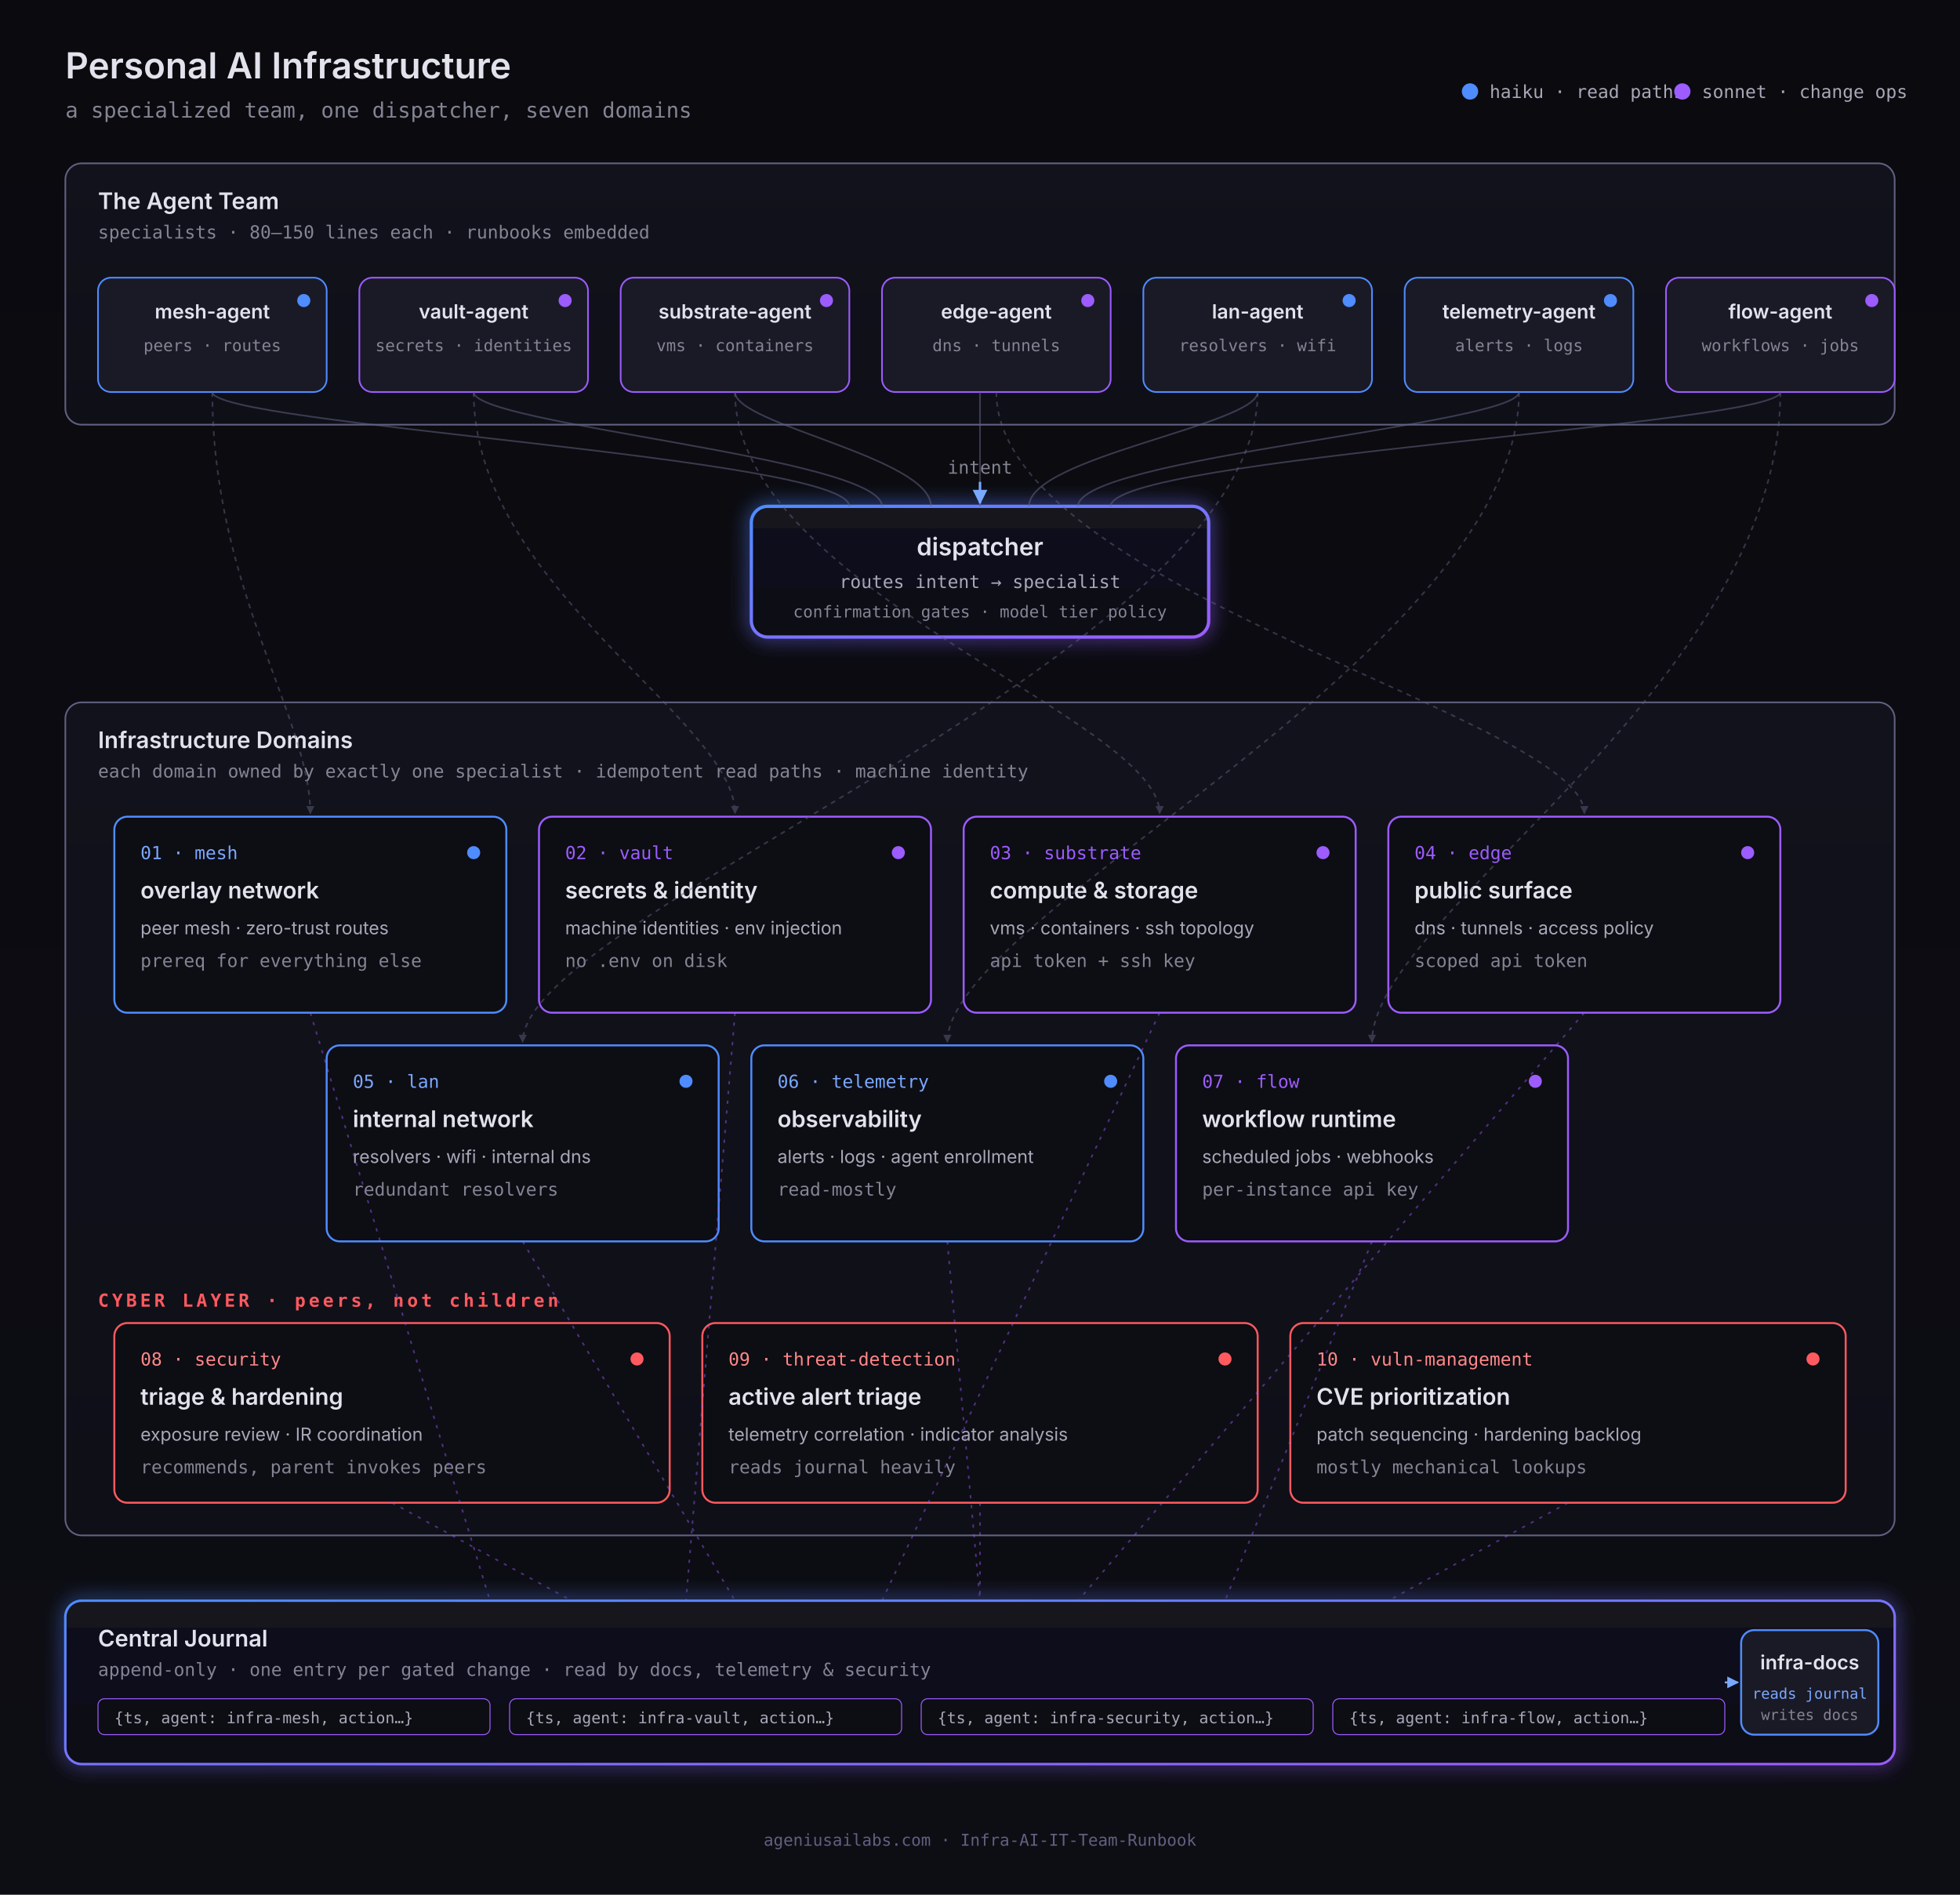
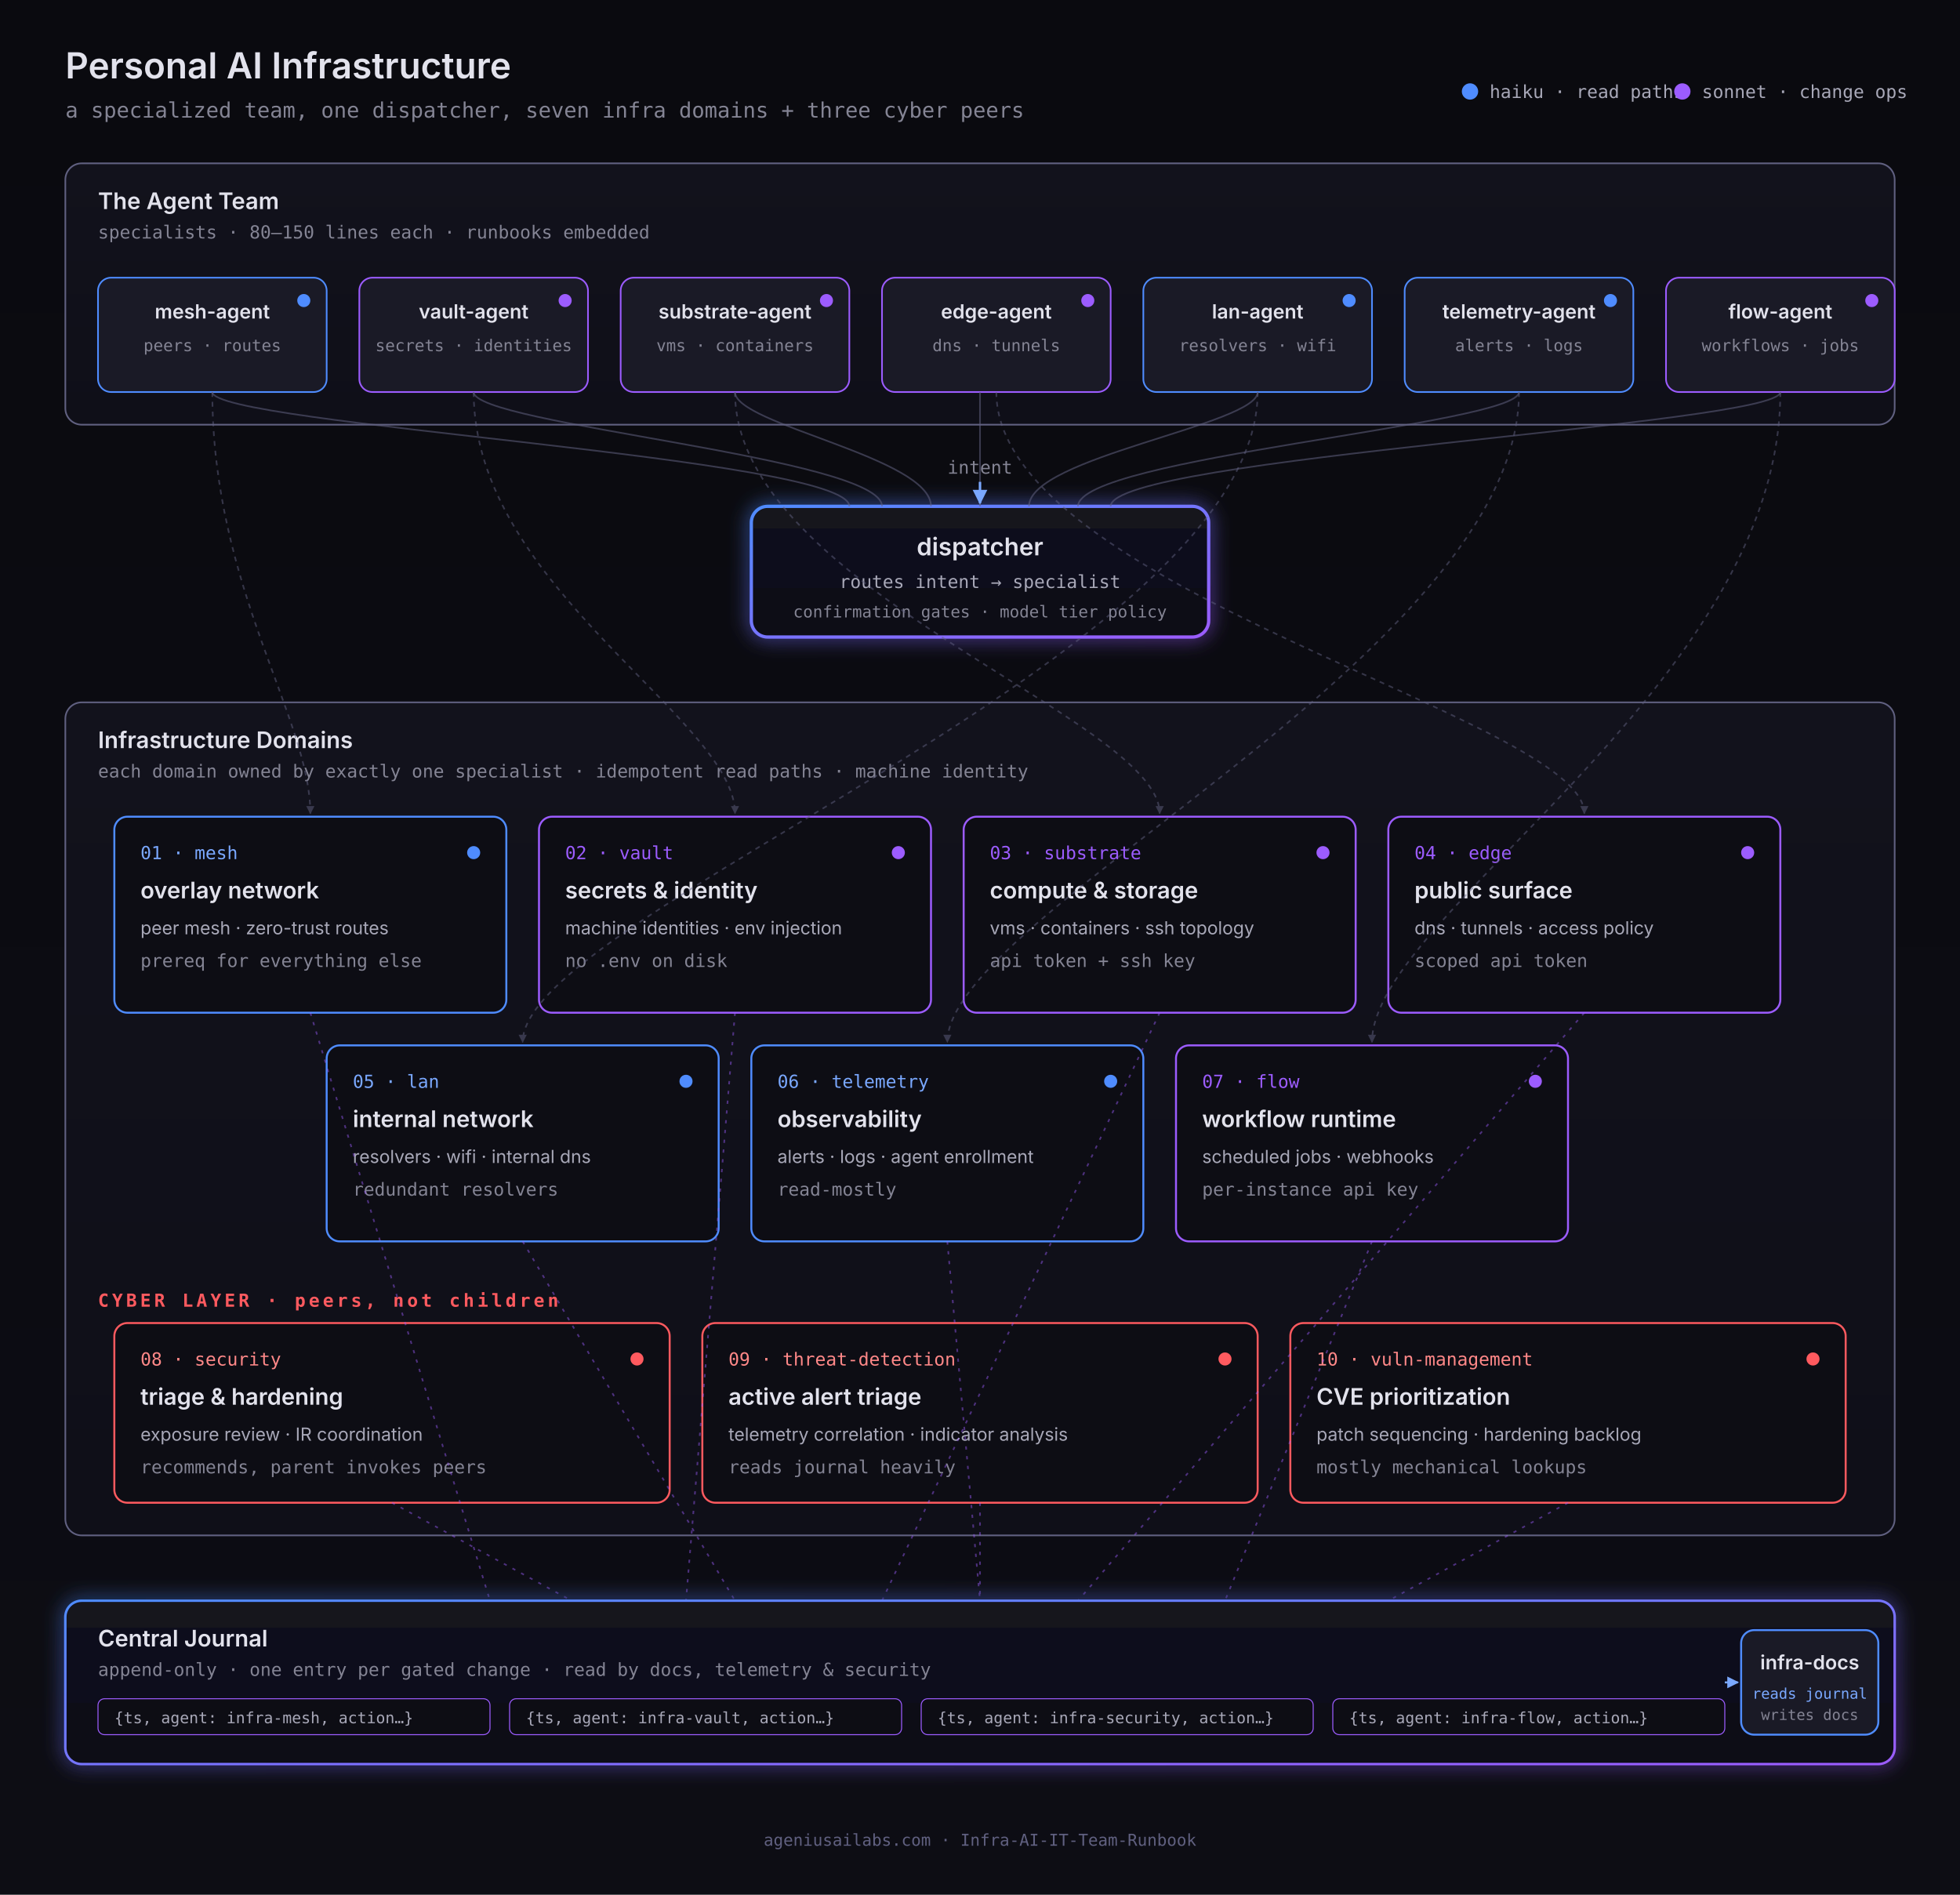
<svg xmlns="http://www.w3.org/2000/svg" viewBox="0 0 1200 1160" role="img" aria-labelledby="diagTitle diagDesc" font-family="Inter, system-ui, sans-serif">
  <defs>
    <linearGradient id="bg" x1="0" y1="0" x2="0" y2="1">
      <stop offset="0" stop-color="#0a0a0f" />
      <stop offset="1" stop-color="#0d0d14" />
    </linearGradient>
    <linearGradient id="brand" x1="0" y1="0" x2="1" y2="1">
      <stop offset="0" stop-color="#4f8cff" />
      <stop offset="1" stop-color="#9c5cff" />
    </linearGradient>
    <linearGradient id="panel" x1="0" y1="0" x2="0" y2="1">
      <stop offset="0" stop-color="#12121c" />
      <stop offset="1" stop-color="#0f0f18" />
    </linearGradient>
    <filter id="glow" x="-20%" y="-20%" width="140%" height="140%">
      <feGaussianBlur stdDeviation="6" result="b" />
      <feMerge>
        <feMergeNode in="b" />
        <feMergeNode in="SourceGraphic" />
      </feMerge>
    </filter>
    <marker id="arrow" viewBox="0 0 10 10" refX="9" refY="5" markerWidth="6" markerHeight="6" orient="auto">
      <path d="M0,0 L10,5 L0,10 z" fill="#7aa8ff" />
    </marker>
    <marker id="arrowDim" viewBox="0 0 10 10" refX="9" refY="5" markerWidth="5" markerHeight="5" orient="auto">
      <path d="M0,0 L10,5 L0,10 z" fill="#606080" />
    </marker>
  </defs>
  <rect width="1200" height="1160" fill="url(#bg)" />
  <text x="40" y="48" fill="#e2e2ec" font-size="22" font-weight="600">Personal AI Infrastructure</text>
-   <text x="40" y="72" fill="#848494" font-size="13" font-family="JetBrains Mono, ui-monospace, monospace">a specialized team, one dispatcher, seven domains</text>
+   <text x="40" y="72" fill="#848494" font-size="13" font-family="JetBrains Mono, ui-monospace, monospace">a specialized team, one dispatcher, seven infra domains + three cyber peers</text>
  <g font-size="11" font-family="JetBrains Mono, ui-monospace, monospace">
    <circle cx="900" cy="56" r="5" fill="#4f8cff" />
    <text x="912" y="60" fill="#a8a8b8">haiku · read paths</text>
    <circle cx="1030" cy="56" r="5" fill="#9c5cff" />
    <text x="1042" y="60" fill="#a8a8b8">sonnet · change ops</text>
  </g>
  <g>
    <rect x="40" y="100" width="1120" height="160" rx="10" fill="url(#panel)" stroke="#606080" stroke-width="1" />
    <text x="60" y="128" fill="#e2e2ec" font-size="14" font-weight="600">The Agent Team</text>
    <text x="60" y="146" fill="#848494" font-size="11" font-family="JetBrains Mono, ui-monospace, monospace">specialists · 80–150 lines each · runbooks embedded</text>
    <g font-size="12">
      <rect x="60" y="170" width="140" height="70" rx="8" fill="#1a1a26" stroke="#4f8cff" stroke-width="1" />
      <text x="130" y="195" text-anchor="middle" fill="#e2e2ec" font-weight="600">mesh-agent</text>
      <text x="130" y="215" text-anchor="middle" fill="#848494" font-size="10" font-family="JetBrains Mono, monospace">peers · routes</text>
      <circle cx="186" cy="184" r="4" fill="#4f8cff" />
      <rect x="220" y="170" width="140" height="70" rx="8" fill="#1a1a26" stroke="#9c5cff" stroke-width="1" />
      <text x="290" y="195" text-anchor="middle" fill="#e2e2ec" font-weight="600">vault-agent</text>
      <text x="290" y="215" text-anchor="middle" fill="#848494" font-size="10" font-family="JetBrains Mono, monospace">secrets · identities</text>
      <circle cx="346" cy="184" r="4" fill="#9c5cff" />
      <rect x="380" y="170" width="140" height="70" rx="8" fill="#1a1a26" stroke="#9c5cff" stroke-width="1" />
      <text x="450" y="195" text-anchor="middle" fill="#e2e2ec" font-weight="600">substrate-agent</text>
      <text x="450" y="215" text-anchor="middle" fill="#848494" font-size="10" font-family="JetBrains Mono, monospace">vms · containers</text>
      <circle cx="506" cy="184" r="4" fill="#9c5cff" />
      <rect x="540" y="170" width="140" height="70" rx="8" fill="#1a1a26" stroke="#9c5cff" stroke-width="1" />
      <text x="610" y="195" text-anchor="middle" fill="#e2e2ec" font-weight="600">edge-agent</text>
      <text x="610" y="215" text-anchor="middle" fill="#848494" font-size="10" font-family="JetBrains Mono, monospace">dns · tunnels</text>
      <circle cx="666" cy="184" r="4" fill="#9c5cff" />
      <rect x="700" y="170" width="140" height="70" rx="8" fill="#1a1a26" stroke="#4f8cff" stroke-width="1" />
      <text x="770" y="195" text-anchor="middle" fill="#e2e2ec" font-weight="600">lan-agent</text>
      <text x="770" y="215" text-anchor="middle" fill="#848494" font-size="10" font-family="JetBrains Mono, monospace">resolvers · wifi</text>
      <circle cx="826" cy="184" r="4" fill="#4f8cff" />
      <rect x="860" y="170" width="140" height="70" rx="8" fill="#1a1a26" stroke="#4f8cff" stroke-width="1" />
      <text x="930" y="195" text-anchor="middle" fill="#e2e2ec" font-weight="600">telemetry-agent</text>
      <text x="930" y="215" text-anchor="middle" fill="#848494" font-size="10" font-family="JetBrains Mono, monospace">alerts · logs</text>
      <circle cx="986" cy="184" r="4" fill="#4f8cff" />
      <rect x="1020" y="170" width="140" height="70" rx="8" fill="#1a1a26" stroke="#9c5cff" stroke-width="1" />
      <text x="1090" y="195" text-anchor="middle" fill="#e2e2ec" font-weight="600">flow-agent</text>
      <text x="1090" y="215" text-anchor="middle" fill="#848494" font-size="10" font-family="JetBrains Mono, monospace">workflows · jobs</text>
      <circle cx="1146" cy="184" r="4" fill="#9c5cff" />
    </g>
  </g>
  <g>
    <rect x="460" y="310" width="280" height="80" rx="10" fill="url(#panel)" stroke="url(#brand)" stroke-width="2" filter="url(#glow)" />
    <text x="600" y="340" text-anchor="middle" fill="#e2e2ec" font-size="15" font-weight="600">dispatcher</text>
    <text x="600" y="360" text-anchor="middle" fill="#a8a8b8" font-size="11" font-family="JetBrains Mono, monospace">routes intent → specialist</text>
    <text x="600" y="378" text-anchor="middle" fill="#848494" font-size="10" font-family="JetBrains Mono, monospace">confirmation gates · model tier policy</text>
  </g>
  <g stroke="#606080" stroke-width="1" fill="none" opacity="0.55">
    <path d="M520,310 C520,280 130,260 130,240" />
    <path d="M540,310 C540,280 290,260 290,240" />
    <path d="M570,310 C570,280 450,260 450,240" />
    <path d="M600,310 L600,240" />
    <path d="M630,310 C630,280 770,260 770,240" />
    <path d="M660,310 C660,280 930,260 930,240" />
    <path d="M680,310 C680,280 1090,260 1090,240" />
  </g>
  <g>
    <text x="600" y="290" text-anchor="middle" fill="#848494" font-size="11" font-family="JetBrains Mono, monospace">intent</text>
    <path d="M600,295 L600,308" stroke="#7aa8ff" stroke-width="1.5" marker-end="url(#arrow)" fill="none" />
  </g>
  <g>
    <rect x="40" y="430" width="1120" height="510" rx="10" fill="url(#panel)" stroke="#606080" stroke-width="1" />
    <text x="60" y="458" fill="#e2e2ec" font-size="14" font-weight="600">Infrastructure Domains</text>
    <text x="60" y="476" fill="#848494" font-size="11" font-family="JetBrains Mono, monospace">each domain owned by exactly one specialist · idempotent read paths · machine identity</text>
    <g font-size="12">
      <g transform="translate(70,500)">
        <rect width="240" height="120" rx="8" fill="#0d0d14" stroke="#4f8cff" stroke-width="1.2" />
        <text x="16" y="26" fill="#7aa8ff" font-size="11" font-family="JetBrains Mono, monospace">01 · mesh</text>
        <text x="16" y="50" fill="#e2e2ec" font-size="14" font-weight="600">overlay network</text>
        <text x="16" y="72" fill="#a8a8b8" font-size="11">peer mesh · zero-trust routes</text>
        <text x="16" y="92" fill="#848494" font-size="11" font-family="JetBrains Mono, monospace">prereq for everything else</text>
        <circle cx="220" cy="22" r="4" fill="#4f8cff" />
      </g>
      <g transform="translate(330,500)">
        <rect width="240" height="120" rx="8" fill="#0d0d14" stroke="#9c5cff" stroke-width="1.2" />
        <text x="16" y="26" fill="#9c5cff" font-size="11" font-family="JetBrains Mono, monospace">02 · vault</text>
        <text x="16" y="50" fill="#e2e2ec" font-size="14" font-weight="600">secrets &amp; identity</text>
        <text x="16" y="72" fill="#a8a8b8" font-size="11">machine identities · env injection</text>
        <text x="16" y="92" fill="#848494" font-size="11" font-family="JetBrains Mono, monospace">no .env on disk</text>
        <circle cx="220" cy="22" r="4" fill="#9c5cff" />
      </g>
      <g transform="translate(590,500)">
        <rect width="240" height="120" rx="8" fill="#0d0d14" stroke="#9c5cff" stroke-width="1.2" />
        <text x="16" y="26" fill="#9c5cff" font-size="11" font-family="JetBrains Mono, monospace">03 · substrate</text>
        <text x="16" y="50" fill="#e2e2ec" font-size="14" font-weight="600">compute &amp; storage</text>
        <text x="16" y="72" fill="#a8a8b8" font-size="11">vms · containers · ssh topology</text>
        <text x="16" y="92" fill="#848494" font-size="11" font-family="JetBrains Mono, monospace">api token + ssh key</text>
        <circle cx="220" cy="22" r="4" fill="#9c5cff" />
      </g>
      <g transform="translate(850,500)">
        <rect width="240" height="120" rx="8" fill="#0d0d14" stroke="#9c5cff" stroke-width="1.2" />
        <text x="16" y="26" fill="#9c5cff" font-size="11" font-family="JetBrains Mono, monospace">04 · edge</text>
        <text x="16" y="50" fill="#e2e2ec" font-size="14" font-weight="600">public surface</text>
        <text x="16" y="72" fill="#a8a8b8" font-size="11">dns · tunnels · access policy</text>
        <text x="16" y="92" fill="#848494" font-size="11" font-family="JetBrains Mono, monospace">scoped api token</text>
        <circle cx="220" cy="22" r="4" fill="#9c5cff" />
      </g>
    </g>
    <g font-size="12">
      <g transform="translate(200,640)">
        <rect width="240" height="120" rx="8" fill="#0d0d14" stroke="#4f8cff" stroke-width="1.2" />
        <text x="16" y="26" fill="#7aa8ff" font-size="11" font-family="JetBrains Mono, monospace">05 · lan</text>
        <text x="16" y="50" fill="#e2e2ec" font-size="14" font-weight="600">internal network</text>
        <text x="16" y="72" fill="#a8a8b8" font-size="11">resolvers · wifi · internal dns</text>
        <text x="16" y="92" fill="#848494" font-size="11" font-family="JetBrains Mono, monospace">redundant resolvers</text>
        <circle cx="220" cy="22" r="4" fill="#4f8cff" />
      </g>
      <g transform="translate(460,640)">
        <rect width="240" height="120" rx="8" fill="#0d0d14" stroke="#4f8cff" stroke-width="1.2" />
        <text x="16" y="26" fill="#7aa8ff" font-size="11" font-family="JetBrains Mono, monospace">06 · telemetry</text>
        <text x="16" y="50" fill="#e2e2ec" font-size="14" font-weight="600">observability</text>
        <text x="16" y="72" fill="#a8a8b8" font-size="11">alerts · logs · agent enrollment</text>
        <text x="16" y="92" fill="#848494" font-size="11" font-family="JetBrains Mono, monospace">read-mostly</text>
        <circle cx="220" cy="22" r="4" fill="#4f8cff" />
      </g>
      <g transform="translate(720,640)">
        <rect width="240" height="120" rx="8" fill="#0d0d14" stroke="#9c5cff" stroke-width="1.2" />
        <text x="16" y="26" fill="#9c5cff" font-size="11" font-family="JetBrains Mono, monospace">07 · flow</text>
        <text x="16" y="50" fill="#e2e2ec" font-size="14" font-weight="600">workflow runtime</text>
        <text x="16" y="72" fill="#a8a8b8" font-size="11">scheduled jobs · webhooks</text>
        <text x="16" y="92" fill="#848494" font-size="11" font-family="JetBrains Mono, monospace">per-instance api key</text>
        <circle cx="220" cy="22" r="4" fill="#9c5cff" />
      </g>
    </g>
    <text x="60" y="800" fill="#ff5a5f" font-size="11" font-family="JetBrains Mono, monospace" letter-spacing="0.18em" font-weight="600">CYBER LAYER · peers, not children</text>
    <g font-size="12">
      <g transform="translate(70,810)">
        <rect width="340" height="110" rx="8" fill="#0d0d14" stroke="#ff5a5f" stroke-width="1.2" />
        <text x="16" y="26" fill="#ff8888" font-size="11" font-family="JetBrains Mono, monospace">08 · security</text>
        <text x="16" y="50" fill="#e2e2ec" font-size="14" font-weight="600">triage &amp; hardening</text>
        <text x="16" y="72" fill="#a8a8b8" font-size="11">exposure review · IR coordination</text>
        <text x="16" y="92" fill="#848494" font-size="11" font-family="JetBrains Mono, monospace">recommends, parent invokes peers</text>
        <circle cx="320" cy="22" r="4" fill="#ff5a5f" />
      </g>
      <g transform="translate(430,810)">
        <rect width="340" height="110" rx="8" fill="#0d0d14" stroke="#ff5a5f" stroke-width="1.2" />
        <text x="16" y="26" fill="#ff8888" font-size="11" font-family="JetBrains Mono, monospace">09 · threat-detection</text>
        <text x="16" y="50" fill="#e2e2ec" font-size="14" font-weight="600">active alert triage</text>
        <text x="16" y="72" fill="#a8a8b8" font-size="11">telemetry correlation · indicator analysis</text>
        <text x="16" y="92" fill="#848494" font-size="11" font-family="JetBrains Mono, monospace">reads journal heavily</text>
        <circle cx="320" cy="22" r="4" fill="#ff5a5f" />
      </g>
      <g transform="translate(790,810)">
        <rect width="340" height="110" rx="8" fill="#0d0d14" stroke="#ff5a5f" stroke-width="1.2" />
        <text x="16" y="26" fill="#ff8888" font-size="11" font-family="JetBrains Mono, monospace">10 · vuln-management</text>
        <text x="16" y="50" fill="#e2e2ec" font-size="14" font-weight="600">CVE prioritization</text>
        <text x="16" y="72" fill="#a8a8b8" font-size="11">patch sequencing · hardening backlog</text>
        <text x="16" y="92" fill="#848494" font-size="11" font-family="JetBrains Mono, monospace">mostly mechanical lookups</text>
        <circle cx="320" cy="22" r="4" fill="#ff5a5f" />
      </g>
    </g>
  </g>
  <g stroke="#606080" stroke-width="1" fill="none" opacity="0.5" stroke-dasharray="3 3" marker-end="url(#arrowDim)">
    <path d="M130,240 C130,360 190,440 190,498" />
    <path d="M290,240 C290,360 450,440 450,498" />
    <path d="M450,240 C450,360 710,440 710,498" />
    <path d="M610,240 C610,360 970,440 970,498" />
    <path d="M770,240 C770,400 320,560 320,638" />
    <path d="M930,240 C930,400 580,560 580,638" />
    <path d="M1090,240 C1090,420 840,560 840,638" />
  </g>
  <g>
    <g stroke="#9c5cff" stroke-width="1" fill="none" opacity="0.45" stroke-dasharray="2 4">
      <path d="M190,620 L300,980" />
      <path d="M450,620 L420,980" />
      <path d="M710,620 L540,980" />
      <path d="M970,620 L660,980" />
      <path d="M320,760 L450,980" />
      <path d="M580,760 L600,980" />
      <path d="M840,760 L750,980" />
      <path d="M240,920 L350,980" />
      <path d="M600,920 L600,980" />
      <path d="M960,920 L850,980" />
    </g>
    <rect x="40" y="980" width="1120" height="100" rx="10" fill="url(#panel)" stroke="url(#brand)" stroke-width="1.5" filter="url(#glow)" />
    <text x="60" y="1008" fill="#e2e2ec" font-size="14" font-weight="600">Central Journal</text>
    <text x="60" y="1026" fill="#848494" font-size="11" font-family="JetBrains Mono, ui-monospace, monospace">append-only · one entry per gated change · read by docs, telemetry &amp; security</text>
    <g font-family="JetBrains Mono, ui-monospace, monospace" font-size="9.5">
      <rect x="60" y="1040" width="240" height="22" rx="4" fill="#0d0d14" stroke="#9c5cff" stroke-width="0.6" />
      <text x="70" y="1055" fill="#a8a8b8">{ts, agent: infra-mesh, action…}</text>
      <rect x="312" y="1040" width="240" height="22" rx="4" fill="#0d0d14" stroke="#9c5cff" stroke-width="0.6" />
      <text x="322" y="1055" fill="#a8a8b8">{ts, agent: infra-vault, action…}</text>
      <rect x="564" y="1040" width="240" height="22" rx="4" fill="#0d0d14" stroke="#9c5cff" stroke-width="0.6" />
      <text x="574" y="1055" fill="#a8a8b8">{ts, agent: infra-security, action…}</text>
      <rect x="816" y="1040" width="240" height="22" rx="4" fill="#0d0d14" stroke="#9c5cff" stroke-width="0.6" />
      <text x="826" y="1055" fill="#a8a8b8">{ts, agent: infra-flow, action…}</text>
    </g>
    <g>
      <rect x="1066" y="998" width="84" height="64" rx="8" fill="#1a1a26" stroke="#4f8cff" stroke-width="1.2" />
      <text x="1108" y="1022" text-anchor="middle" fill="#e2e2ec" font-size="12" font-weight="600">infra-docs</text>
      <text x="1108" y="1040" text-anchor="middle" fill="#7aa8ff" font-size="9" font-family="JetBrains Mono, monospace">reads journal</text>
      <text x="1108" y="1053" text-anchor="middle" fill="#848494" font-size="9" font-family="JetBrains Mono, monospace">writes docs</text>
    </g>
    <path d="M1056,1030 L1064,1030" stroke="#7aa8ff" stroke-width="1.2" marker-end="url(#arrow)" fill="none" />
  </g>
  <text x="600" y="1130" text-anchor="middle" fill="#606080" font-size="10" font-family="JetBrains Mono, monospace">ageniusailabs.com · Infra-AI-IT-Team-Runbook</text>
</svg>
